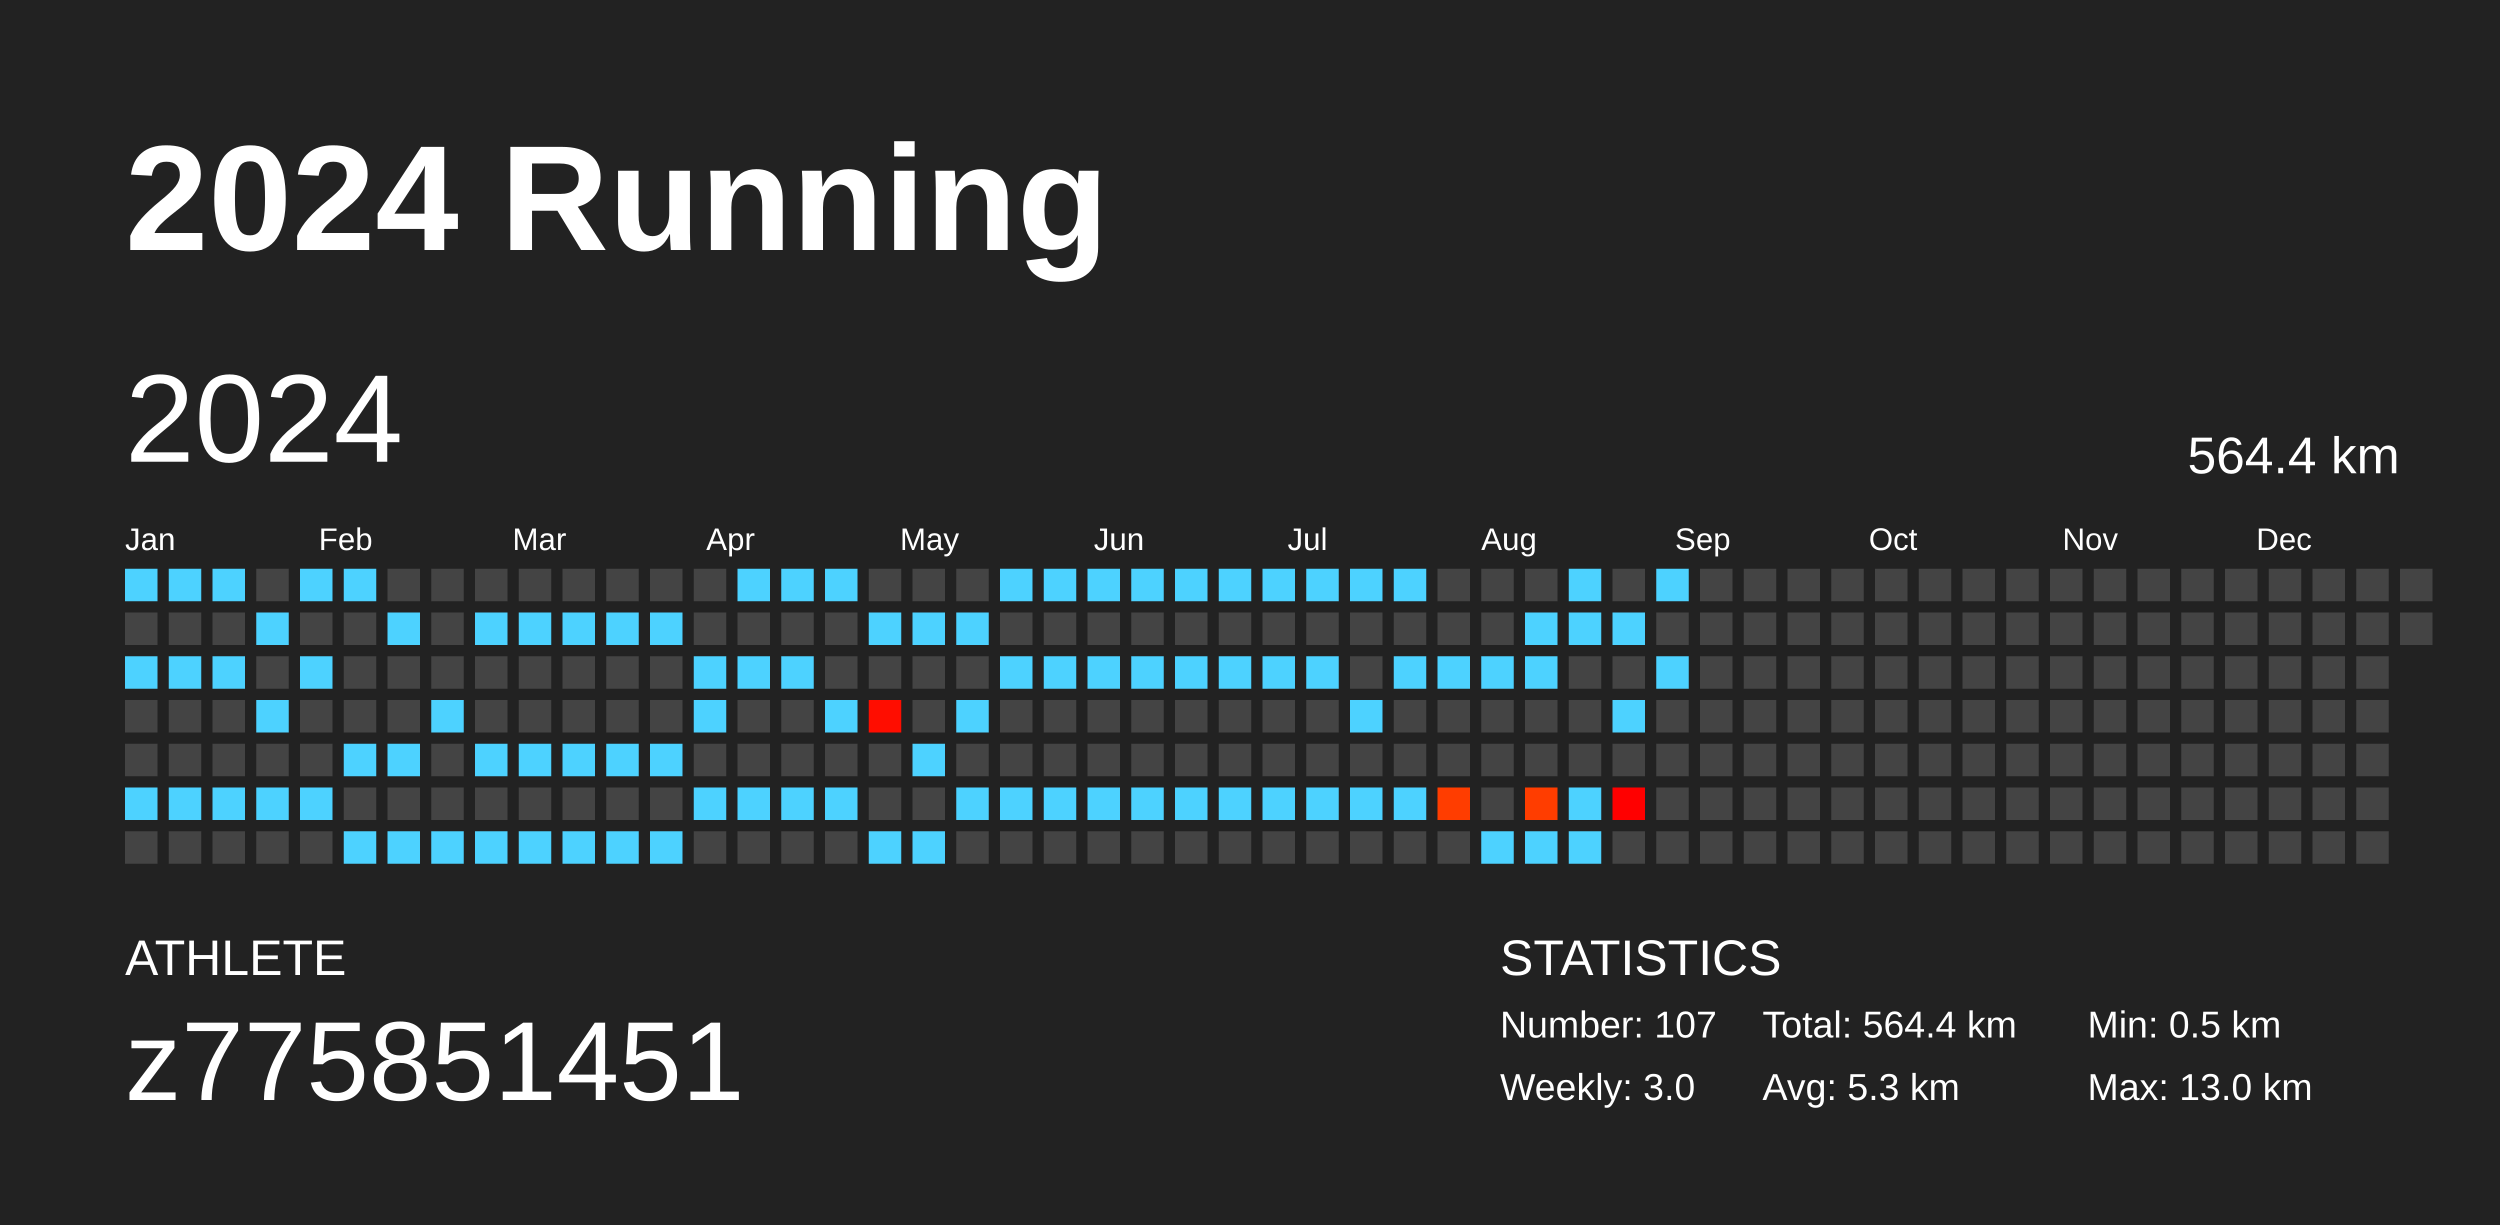
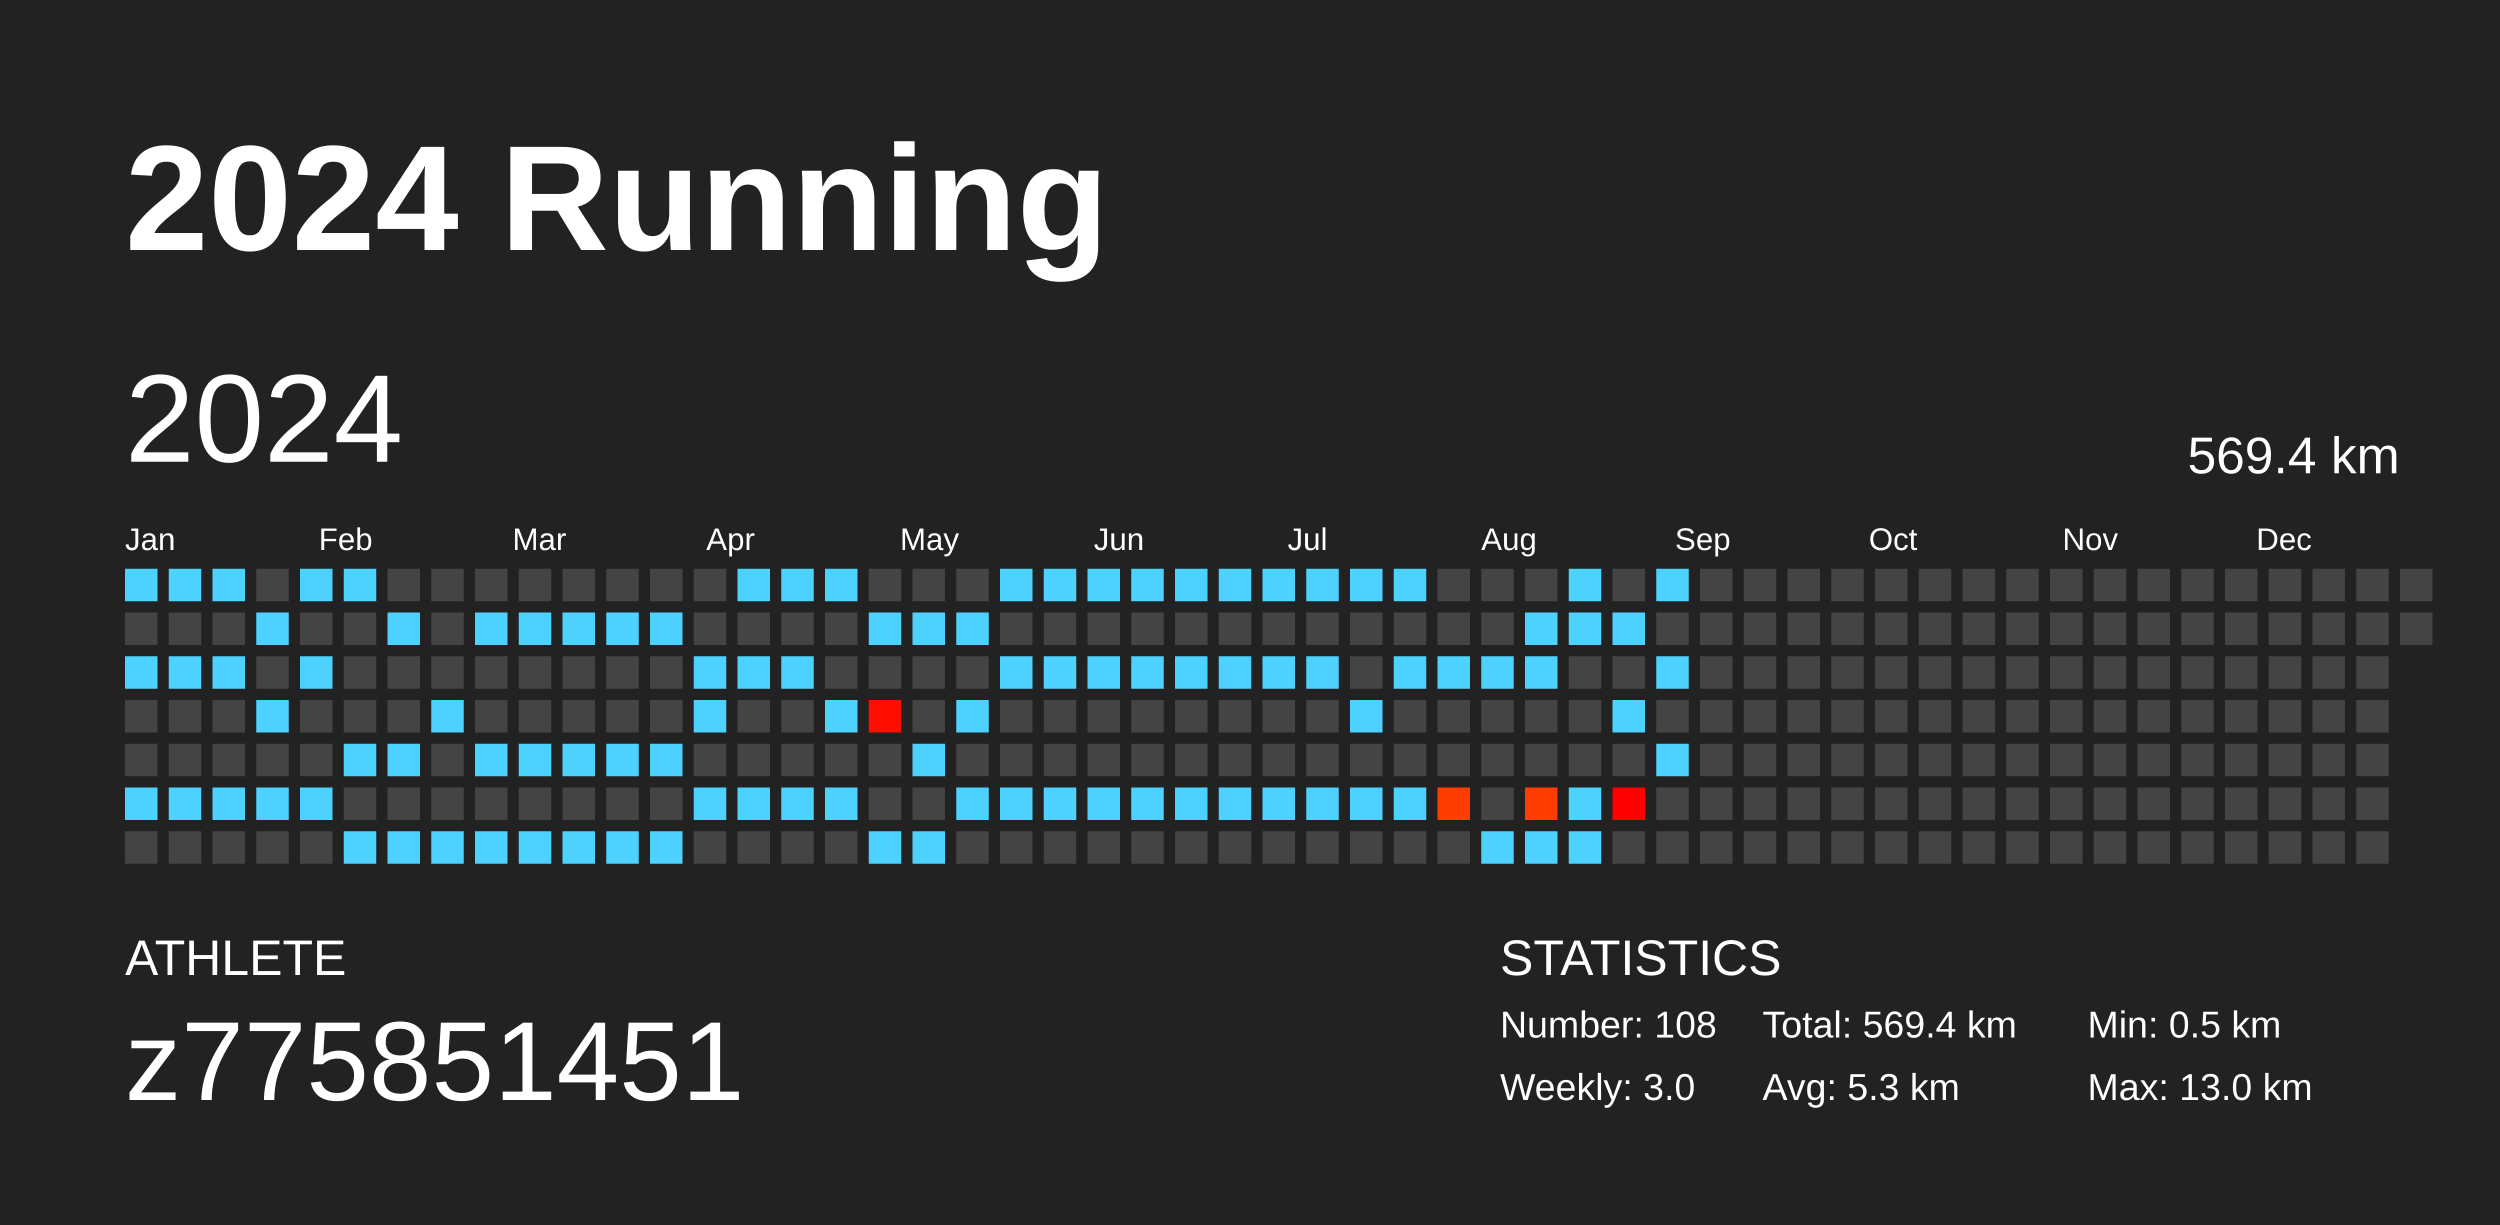
<svg xmlns="http://www.w3.org/2000/svg" baseProfile="full" height="98mm" version="1.1" viewBox="0,0,200,98" width="200mm">
  <defs />
  <rect fill="#222222" height="98" width="200" x="0" y="0" />
  <text fill="#FFFFFF" style="font-size:12px; font-family:Arial; font-weight:bold;" x="10" y="20">2024 Running</text>
  <text fill="#FFFFFF" style="font-size:4px; font-family:Arial" x="10" y="78">ATHLETE</text>
  <text fill="#FFFFFF" style="font-size:9px; font-family:Arial" x="10" y="88">z775851451</text>
  <text fill="#FFFFFF" style="font-size:4px; font-family:Arial" x="120" y="78">STATISTICS</text>
-   <text fill="#FFFFFF" style="font-size:3px; font-family:Arial" x="120" y="83">Number: 107</text>
+   <text fill="#FFFFFF" style="font-size:3px; font-family:Arial" x="120" y="83">Number: 108</text>
  <text fill="#FFFFFF" style="font-size:3px; font-family:Arial" x="120" y="88">Weekly: 3.0</text>
-   <text fill="#FFFFFF" style="font-size:3px; font-family:Arial" x="141" y="83">Total: 564.4 km</text>
+   <text fill="#FFFFFF" style="font-size:3px; font-family:Arial" x="141" y="83">Total: 569.4 km</text>
  <text fill="#FFFFFF" style="font-size:3px; font-family:Arial" x="141" y="88">Avg: 5.3 km</text>
  <text fill="#FFFFFF" style="font-size:3px; font-family:Arial" x="167" y="83">Min: 0.5 km</text>
  <text fill="#FFFFFF" style="font-size:3px; font-family:Arial" x="167" y="88">Max: 13.0 km</text>
  <text dominant-baseline="hanging" fill="#FFFFFF" style="font-size:10.0px; font-family:Arial;" x="10" y="30">2024</text>
-   <text dominant-baseline="hanging" fill="#FFFFFF" style="font-size:4.125px; font-family:Arial;" x="175" y="35">564.4 km</text>
+   <text dominant-baseline="hanging" fill="#FFFFFF" style="font-size:4.125px; font-family:Arial;" x="175" y="35">569.4 km</text>
  <text fill="#FFFFFF" style="font-size:2.5px; font-family:Arial" x="10.0" y="44">Jan</text>
  <text fill="#FFFFFF" style="font-size:2.5px; font-family:Arial" x="25.5" y="44">Feb</text>
  <text fill="#FFFFFF" style="font-size:2.5px; font-family:Arial" x="41.0" y="44">Mar</text>
  <text fill="#FFFFFF" style="font-size:2.5px; font-family:Arial" x="56.5" y="44">Apr</text>
  <text fill="#FFFFFF" style="font-size:2.5px; font-family:Arial" x="72.0" y="44">May</text>
  <text fill="#FFFFFF" style="font-size:2.5px; font-family:Arial" x="87.5" y="44">Jun</text>
  <text fill="#FFFFFF" style="font-size:2.5px; font-family:Arial" x="103.0" y="44">Jul</text>
  <text fill="#FFFFFF" style="font-size:2.5px; font-family:Arial" x="118.5" y="44">Aug</text>
  <text fill="#FFFFFF" style="font-size:2.5px; font-family:Arial" x="134.0" y="44">Sep</text>
  <text fill="#FFFFFF" style="font-size:2.5px; font-family:Arial" x="149.5" y="44">Oct</text>
  <text fill="#FFFFFF" style="font-size:2.5px; font-family:Arial" x="165.0" y="44">Nov</text>
  <text fill="#FFFFFF" style="font-size:2.5px; font-family:Arial" x="180.5" y="44">Dec</text>
  <rect fill="#4dd2ff" height="2.6" width="2.6" x="10.0" y="45.5" />
  <rect fill="#444444" height="2.6" width="2.6" x="10.0" y="49.0" />
  <rect fill="#4dd2ff" height="2.6" width="2.6" x="10.0" y="52.5" />
  <rect fill="#444444" height="2.6" width="2.6" x="10.0" y="56.0" />
  <rect fill="#444444" height="2.6" width="2.6" x="10.0" y="59.5" />
  <rect fill="#4dd2ff" height="2.6" width="2.6" x="10.0" y="63.0" />
  <rect fill="#444444" height="2.6" width="2.6" x="10.0" y="66.5" />
  <rect fill="#4dd2ff" height="2.6" width="2.6" x="13.5" y="45.5" />
  <rect fill="#444444" height="2.6" width="2.6" x="13.5" y="49.0" />
  <rect fill="#4dd2ff" height="2.6" width="2.6" x="13.5" y="52.5" />
  <rect fill="#444444" height="2.6" width="2.6" x="13.5" y="56.0" />
  <rect fill="#444444" height="2.6" width="2.6" x="13.5" y="59.5" />
  <rect fill="#4dd2ff" height="2.6" width="2.6" x="13.5" y="63.0" />
  <rect fill="#444444" height="2.6" width="2.6" x="13.5" y="66.5" />
  <rect fill="#4dd2ff" height="2.6" width="2.6" x="17.0" y="45.5" />
  <rect fill="#444444" height="2.6" width="2.6" x="17.0" y="49.0" />
  <rect fill="#4dd2ff" height="2.6" width="2.6" x="17.0" y="52.5" />
  <rect fill="#444444" height="2.6" width="2.6" x="17.0" y="56.0" />
  <rect fill="#444444" height="2.6" width="2.6" x="17.0" y="59.5" />
  <rect fill="#4dd2ff" height="2.6" width="2.6" x="17.0" y="63.0" />
  <rect fill="#444444" height="2.6" width="2.6" x="17.0" y="66.5" />
  <rect fill="#444444" height="2.6" width="2.6" x="20.5" y="45.5" />
  <rect fill="#4dd2ff" height="2.6" width="2.6" x="20.5" y="49.0" />
  <rect fill="#444444" height="2.6" width="2.6" x="20.5" y="52.5" />
  <rect fill="#4dd2ff" height="2.6" width="2.6" x="20.5" y="56.0" />
  <rect fill="#444444" height="2.6" width="2.6" x="20.5" y="59.5" />
  <rect fill="#4dd2ff" height="2.6" width="2.6" x="20.5" y="63.0" />
  <rect fill="#444444" height="2.6" width="2.6" x="20.5" y="66.5" />
  <rect fill="#4dd2ff" height="2.6" width="2.6" x="24.0" y="45.5" />
  <rect fill="#444444" height="2.6" width="2.6" x="24.0" y="49.0" />
  <rect fill="#4dd2ff" height="2.6" width="2.6" x="24.0" y="52.5" />
  <rect fill="#444444" height="2.6" width="2.6" x="24.0" y="56.0" />
  <rect fill="#444444" height="2.6" width="2.6" x="24.0" y="59.5" />
  <rect fill="#4dd2ff" height="2.6" width="2.6" x="24.0" y="63.0" />
  <rect fill="#444444" height="2.6" width="2.6" x="24.0" y="66.5" />
  <rect fill="#4dd2ff" height="2.6" width="2.6" x="27.5" y="45.5" />
  <rect fill="#444444" height="2.6" width="2.6" x="27.5" y="49.0" />
  <rect fill="#444444" height="2.6" width="2.6" x="27.5" y="52.5" />
  <rect fill="#444444" height="2.6" width="2.6" x="27.5" y="56.0" />
  <rect fill="#4dd2ff" height="2.6" width="2.6" x="27.5" y="59.5" />
  <rect fill="#444444" height="2.6" width="2.6" x="27.5" y="63.0" />
  <rect fill="#4dd2ff" height="2.6" width="2.6" x="27.5" y="66.5" />
  <rect fill="#444444" height="2.6" width="2.6" x="31.0" y="45.5" />
  <rect fill="#4dd2ff" height="2.6" width="2.6" x="31.0" y="49.0" />
  <rect fill="#444444" height="2.6" width="2.6" x="31.0" y="52.5" />
  <rect fill="#444444" height="2.6" width="2.6" x="31.0" y="56.0" />
  <rect fill="#4dd2ff" height="2.6" width="2.6" x="31.0" y="59.5" />
  <rect fill="#444444" height="2.6" width="2.6" x="31.0" y="63.0" />
  <rect fill="#4dd2ff" height="2.6" width="2.6" x="31.0" y="66.5" />
  <rect fill="#444444" height="2.6" width="2.6" x="34.5" y="45.5" />
  <rect fill="#444444" height="2.6" width="2.6" x="34.5" y="49.0" />
  <rect fill="#444444" height="2.6" width="2.6" x="34.5" y="52.5" />
  <rect fill="#4dd2ff" height="2.6" width="2.6" x="34.5" y="56.0" />
  <rect fill="#444444" height="2.6" width="2.6" x="34.5" y="59.5" />
  <rect fill="#444444" height="2.6" width="2.6" x="34.5" y="63.0" />
  <rect fill="#4dd2ff" height="2.6" width="2.6" x="34.5" y="66.5" />
  <rect fill="#444444" height="2.6" width="2.6" x="38.0" y="45.5" />
  <rect fill="#4dd2ff" height="2.6" width="2.6" x="38.0" y="49.0" />
  <rect fill="#444444" height="2.6" width="2.6" x="38.0" y="52.5" />
  <rect fill="#444444" height="2.6" width="2.6" x="38.0" y="56.0" />
  <rect fill="#4dd2ff" height="2.6" width="2.6" x="38.0" y="59.5" />
  <rect fill="#444444" height="2.6" width="2.6" x="38.0" y="63.0" />
  <rect fill="#4dd2ff" height="2.6" width="2.6" x="38.0" y="66.5" />
  <rect fill="#444444" height="2.6" width="2.6" x="41.5" y="45.5" />
  <rect fill="#4dd2ff" height="2.6" width="2.6" x="41.5" y="49.0" />
  <rect fill="#444444" height="2.6" width="2.6" x="41.5" y="52.5" />
  <rect fill="#444444" height="2.6" width="2.6" x="41.5" y="56.0" />
  <rect fill="#4dd2ff" height="2.6" width="2.6" x="41.5" y="59.5" />
  <rect fill="#444444" height="2.6" width="2.6" x="41.5" y="63.0" />
  <rect fill="#4dd2ff" height="2.6" width="2.6" x="41.5" y="66.5" />
  <rect fill="#444444" height="2.6" width="2.6" x="45.0" y="45.5" />
  <rect fill="#4dd2ff" height="2.6" width="2.6" x="45.0" y="49.0" />
  <rect fill="#444444" height="2.6" width="2.6" x="45.0" y="52.5" />
  <rect fill="#444444" height="2.6" width="2.6" x="45.0" y="56.0" />
  <rect fill="#4dd2ff" height="2.6" width="2.6" x="45.0" y="59.5" />
  <rect fill="#444444" height="2.6" width="2.6" x="45.0" y="63.0" />
  <rect fill="#4dd2ff" height="2.6" width="2.6" x="45.0" y="66.5" />
  <rect fill="#444444" height="2.6" width="2.6" x="48.5" y="45.5" />
  <rect fill="#4dd2ff" height="2.6" width="2.6" x="48.5" y="49.0" />
  <rect fill="#444444" height="2.6" width="2.6" x="48.5" y="52.5" />
  <rect fill="#444444" height="2.6" width="2.6" x="48.5" y="56.0" />
  <rect fill="#4dd2ff" height="2.6" width="2.6" x="48.5" y="59.5" />
  <rect fill="#444444" height="2.6" width="2.6" x="48.5" y="63.0" />
  <rect fill="#4dd2ff" height="2.6" width="2.6" x="48.5" y="66.5" />
  <rect fill="#444444" height="2.6" width="2.6" x="52.0" y="45.5" />
  <rect fill="#4dd2ff" height="2.6" width="2.6" x="52.0" y="49.0" />
  <rect fill="#444444" height="2.6" width="2.6" x="52.0" y="52.5" />
  <rect fill="#444444" height="2.6" width="2.6" x="52.0" y="56.0" />
  <rect fill="#4dd2ff" height="2.6" width="2.6" x="52.0" y="59.5" />
  <rect fill="#444444" height="2.6" width="2.6" x="52.0" y="63.0" />
  <rect fill="#4dd2ff" height="2.6" width="2.6" x="52.0" y="66.5" />
  <rect fill="#444444" height="2.6" width="2.6" x="55.5" y="45.5" />
  <rect fill="#444444" height="2.6" width="2.6" x="55.5" y="49.0" />
  <rect fill="#4dd2ff" height="2.6" width="2.6" x="55.5" y="52.5" />
  <rect fill="#4dd2ff" height="2.6" width="2.6" x="55.5" y="56.0" />
  <rect fill="#444444" height="2.6" width="2.6" x="55.5" y="59.5" />
  <rect fill="#4dd2ff" height="2.6" width="2.6" x="55.5" y="63.0" />
  <rect fill="#444444" height="2.6" width="2.6" x="55.5" y="66.5" />
  <rect fill="#4dd2ff" height="2.6" width="2.6" x="59.0" y="45.5" />
  <rect fill="#444444" height="2.6" width="2.6" x="59.0" y="49.0" />
  <rect fill="#4dd2ff" height="2.6" width="2.6" x="59.0" y="52.5" />
  <rect fill="#444444" height="2.6" width="2.6" x="59.0" y="56.0" />
  <rect fill="#444444" height="2.6" width="2.6" x="59.0" y="59.5" />
  <rect fill="#4dd2ff" height="2.6" width="2.6" x="59.0" y="63.0" />
  <rect fill="#444444" height="2.6" width="2.6" x="59.0" y="66.5" />
  <rect fill="#4dd2ff" height="2.6" width="2.6" x="62.5" y="45.5" />
  <rect fill="#444444" height="2.6" width="2.6" x="62.5" y="49.0" />
  <rect fill="#4dd2ff" height="2.6" width="2.6" x="62.5" y="52.5" />
  <rect fill="#444444" height="2.6" width="2.6" x="62.5" y="56.0" />
  <rect fill="#444444" height="2.6" width="2.6" x="62.5" y="59.5" />
  <rect fill="#4dd2ff" height="2.6" width="2.6" x="62.5" y="63.0" />
  <rect fill="#444444" height="2.6" width="2.6" x="62.5" y="66.5" />
  <rect fill="#4dd2ff" height="2.6" width="2.6" x="66.0" y="45.5" />
  <rect fill="#444444" height="2.6" width="2.6" x="66.0" y="49.0" />
  <rect fill="#444444" height="2.6" width="2.6" x="66.0" y="52.5" />
  <rect fill="#4dd2ff" height="2.6" width="2.6" x="66.0" y="56.0" />
  <rect fill="#444444" height="2.6" width="2.6" x="66.0" y="59.5" />
  <rect fill="#4dd2ff" height="2.6" width="2.6" x="66.0" y="63.0" />
  <rect fill="#444444" height="2.6" width="2.6" x="66.0" y="66.5" />
  <rect fill="#444444" height="2.6" width="2.6" x="69.5" y="45.5" />
  <rect fill="#4dd2ff" height="2.6" width="2.6" x="69.5" y="49.0" />
  <rect fill="#444444" height="2.6" width="2.6" x="69.5" y="52.5" />
  <rect fill="#ff0d00" height="2.6" width="2.6" x="69.5" y="56.0" />
  <rect fill="#444444" height="2.6" width="2.6" x="69.5" y="59.5" />
  <rect fill="#444444" height="2.6" width="2.6" x="69.5" y="63.0" />
  <rect fill="#4dd2ff" height="2.6" width="2.6" x="69.5" y="66.5" />
  <rect fill="#444444" height="2.6" width="2.6" x="73.0" y="45.5" />
  <rect fill="#4dd2ff" height="2.6" width="2.6" x="73.0" y="49.0" />
  <rect fill="#444444" height="2.6" width="2.6" x="73.0" y="52.5" />
  <rect fill="#444444" height="2.6" width="2.6" x="73.0" y="56.0" />
  <rect fill="#4dd2ff" height="2.6" width="2.6" x="73.0" y="59.5" />
  <rect fill="#444444" height="2.6" width="2.6" x="73.0" y="63.0" />
  <rect fill="#4dd2ff" height="2.6" width="2.6" x="73.0" y="66.5" />
  <rect fill="#444444" height="2.6" width="2.6" x="76.5" y="45.5" />
  <rect fill="#4dd2ff" height="2.6" width="2.6" x="76.5" y="49.0" />
  <rect fill="#444444" height="2.6" width="2.6" x="76.5" y="52.5" />
  <rect fill="#4dd2ff" height="2.6" width="2.6" x="76.5" y="56.0" />
  <rect fill="#444444" height="2.6" width="2.6" x="76.5" y="59.5" />
  <rect fill="#4dd2ff" height="2.6" width="2.6" x="76.5" y="63.0" />
  <rect fill="#444444" height="2.6" width="2.6" x="76.5" y="66.5" />
  <rect fill="#4dd2ff" height="2.6" width="2.6" x="80.0" y="45.5" />
  <rect fill="#444444" height="2.6" width="2.6" x="80.0" y="49.0" />
  <rect fill="#4dd2ff" height="2.6" width="2.6" x="80.0" y="52.5" />
  <rect fill="#444444" height="2.6" width="2.6" x="80.0" y="56.0" />
  <rect fill="#444444" height="2.6" width="2.6" x="80.0" y="59.5" />
  <rect fill="#4dd2ff" height="2.6" width="2.6" x="80.0" y="63.0" />
  <rect fill="#444444" height="2.6" width="2.6" x="80.0" y="66.5" />
  <rect fill="#4dd2ff" height="2.6" width="2.6" x="83.5" y="45.5" />
  <rect fill="#444444" height="2.6" width="2.6" x="83.5" y="49.0" />
  <rect fill="#4dd2ff" height="2.6" width="2.6" x="83.5" y="52.5" />
  <rect fill="#444444" height="2.6" width="2.6" x="83.5" y="56.0" />
  <rect fill="#444444" height="2.6" width="2.6" x="83.5" y="59.5" />
  <rect fill="#4dd2ff" height="2.6" width="2.6" x="83.5" y="63.0" />
  <rect fill="#444444" height="2.6" width="2.6" x="83.5" y="66.5" />
  <rect fill="#4dd2ff" height="2.6" width="2.6" x="87.0" y="45.5" />
  <rect fill="#444444" height="2.6" width="2.6" x="87.0" y="49.0" />
  <rect fill="#4dd2ff" height="2.6" width="2.6" x="87.0" y="52.5" />
  <rect fill="#444444" height="2.6" width="2.6" x="87.0" y="56.0" />
  <rect fill="#444444" height="2.6" width="2.6" x="87.0" y="59.5" />
  <rect fill="#4dd2ff" height="2.6" width="2.6" x="87.0" y="63.0" />
  <rect fill="#444444" height="2.6" width="2.6" x="87.0" y="66.5" />
  <rect fill="#4dd2ff" height="2.6" width="2.6" x="90.5" y="45.5" />
  <rect fill="#444444" height="2.6" width="2.6" x="90.5" y="49.0" />
  <rect fill="#4dd2ff" height="2.6" width="2.6" x="90.5" y="52.5" />
  <rect fill="#444444" height="2.6" width="2.6" x="90.5" y="56.0" />
  <rect fill="#444444" height="2.6" width="2.6" x="90.5" y="59.5" />
  <rect fill="#4dd2ff" height="2.6" width="2.6" x="90.5" y="63.0" />
  <rect fill="#444444" height="2.6" width="2.6" x="90.5" y="66.5" />
  <rect fill="#4dd2ff" height="2.6" width="2.6" x="94.0" y="45.5" />
  <rect fill="#444444" height="2.6" width="2.6" x="94.0" y="49.0" />
  <rect fill="#4dd2ff" height="2.6" width="2.6" x="94.0" y="52.5" />
  <rect fill="#444444" height="2.6" width="2.6" x="94.0" y="56.0" />
  <rect fill="#444444" height="2.6" width="2.6" x="94.0" y="59.5" />
  <rect fill="#4dd2ff" height="2.6" width="2.6" x="94.0" y="63.0" />
  <rect fill="#444444" height="2.6" width="2.6" x="94.0" y="66.5" />
  <rect fill="#4dd2ff" height="2.6" width="2.6" x="97.5" y="45.5" />
  <rect fill="#444444" height="2.6" width="2.6" x="97.5" y="49.0" />
  <rect fill="#4dd2ff" height="2.6" width="2.6" x="97.5" y="52.5" />
  <rect fill="#444444" height="2.6" width="2.6" x="97.5" y="56.0" />
  <rect fill="#444444" height="2.6" width="2.6" x="97.5" y="59.5" />
  <rect fill="#4dd2ff" height="2.6" width="2.6" x="97.5" y="63.0" />
  <rect fill="#444444" height="2.6" width="2.6" x="97.5" y="66.5" />
  <rect fill="#4dd2ff" height="2.6" width="2.6" x="101.0" y="45.5" />
  <rect fill="#444444" height="2.6" width="2.6" x="101.0" y="49.0" />
  <rect fill="#4dd2ff" height="2.6" width="2.6" x="101.0" y="52.5" />
  <rect fill="#444444" height="2.6" width="2.6" x="101.0" y="56.0" />
  <rect fill="#444444" height="2.6" width="2.6" x="101.0" y="59.5" />
  <rect fill="#4dd2ff" height="2.6" width="2.6" x="101.0" y="63.0" />
  <rect fill="#444444" height="2.6" width="2.6" x="101.0" y="66.5" />
  <rect fill="#4dd2ff" height="2.6" width="2.6" x="104.5" y="45.5" />
  <rect fill="#444444" height="2.6" width="2.6" x="104.5" y="49.0" />
  <rect fill="#4dd2ff" height="2.6" width="2.6" x="104.5" y="52.5" />
  <rect fill="#444444" height="2.6" width="2.6" x="104.5" y="56.0" />
  <rect fill="#444444" height="2.6" width="2.6" x="104.5" y="59.5" />
  <rect fill="#4dd2ff" height="2.6" width="2.6" x="104.5" y="63.0" />
  <rect fill="#444444" height="2.6" width="2.6" x="104.5" y="66.5" />
  <rect fill="#4dd2ff" height="2.6" width="2.6" x="108.0" y="45.5" />
  <rect fill="#444444" height="2.6" width="2.6" x="108.0" y="49.0" />
  <rect fill="#444444" height="2.6" width="2.6" x="108.0" y="52.5" />
  <rect fill="#4dd2ff" height="2.6" width="2.6" x="108.0" y="56.0" />
  <rect fill="#444444" height="2.6" width="2.6" x="108.0" y="59.5" />
  <rect fill="#4dd2ff" height="2.6" width="2.6" x="108.0" y="63.0" />
  <rect fill="#444444" height="2.6" width="2.6" x="108.0" y="66.5" />
  <rect fill="#4dd2ff" height="2.6" width="2.6" x="111.5" y="45.5" />
  <rect fill="#444444" height="2.6" width="2.6" x="111.5" y="49.0" />
  <rect fill="#4dd2ff" height="2.6" width="2.6" x="111.5" y="52.5" />
  <rect fill="#444444" height="2.6" width="2.6" x="111.5" y="56.0" />
  <rect fill="#444444" height="2.6" width="2.6" x="111.5" y="59.5" />
  <rect fill="#4dd2ff" height="2.6" width="2.6" x="111.5" y="63.0" />
  <rect fill="#444444" height="2.6" width="2.6" x="111.5" y="66.5" />
  <rect fill="#444444" height="2.6" width="2.6" x="115.0" y="45.5" />
  <rect fill="#444444" height="2.6" width="2.6" x="115.0" y="49.0" />
  <rect fill="#4dd2ff" height="2.6" width="2.6" x="115.0" y="52.5" />
  <rect fill="#444444" height="2.6" width="2.6" x="115.0" y="56.0" />
  <rect fill="#444444" height="2.6" width="2.6" x="115.0" y="59.5" />
  <rect fill="#ff3d00" height="2.6" width="2.6" x="115.0" y="63.0" />
  <rect fill="#444444" height="2.6" width="2.6" x="115.0" y="66.5" />
  <rect fill="#444444" height="2.6" width="2.6" x="118.5" y="45.5" />
  <rect fill="#444444" height="2.6" width="2.6" x="118.5" y="49.0" />
  <rect fill="#4dd2ff" height="2.6" width="2.6" x="118.5" y="52.5" />
  <rect fill="#444444" height="2.6" width="2.6" x="118.5" y="56.0" />
  <rect fill="#444444" height="2.6" width="2.6" x="118.5" y="59.5" />
  <rect fill="#444444" height="2.6" width="2.6" x="118.5" y="63.0" />
  <rect fill="#4dd2ff" height="2.6" width="2.6" x="118.5" y="66.5" />
  <rect fill="#444444" height="2.6" width="2.6" x="122.0" y="45.5" />
  <rect fill="#4dd2ff" height="2.6" width="2.6" x="122.0" y="49.0" />
  <rect fill="#4dd2ff" height="2.6" width="2.6" x="122.0" y="52.5" />
  <rect fill="#444444" height="2.6" width="2.6" x="122.0" y="56.0" />
  <rect fill="#444444" height="2.6" width="2.6" x="122.0" y="59.5" />
  <rect fill="#ff3d00" height="2.6" width="2.6" x="122.0" y="63.0" />
  <rect fill="#4dd2ff" height="2.6" width="2.6" x="122.0" y="66.5" />
  <rect fill="#4dd2ff" height="2.6" width="2.6" x="125.5" y="45.5" />
  <rect fill="#4dd2ff" height="2.6" width="2.6" x="125.5" y="49.0" />
  <rect fill="#444444" height="2.6" width="2.6" x="125.5" y="52.5" />
  <rect fill="#444444" height="2.6" width="2.6" x="125.5" y="56.0" />
  <rect fill="#444444" height="2.6" width="2.6" x="125.5" y="59.5" />
  <rect fill="#4dd2ff" height="2.6" width="2.6" x="125.5" y="63.0" />
  <rect fill="#4dd2ff" height="2.6" width="2.6" x="125.5" y="66.5" />
  <rect fill="#444444" height="2.6" width="2.6" x="129.0" y="45.5" />
  <rect fill="#4dd2ff" height="2.6" width="2.6" x="129.0" y="49.0" />
  <rect fill="#444444" height="2.6" width="2.6" x="129.0" y="52.5" />
  <rect fill="#4dd2ff" height="2.6" width="2.6" x="129.0" y="56.0" />
  <rect fill="#444444" height="2.6" width="2.6" x="129.0" y="59.5" />
  <rect fill="#ff0000" height="2.6" width="2.6" x="129.0" y="63.0" />
  <rect fill="#444444" height="2.6" width="2.6" x="129.0" y="66.5" />
  <rect fill="#4dd2ff" height="2.6" width="2.6" x="132.5" y="45.5" />
  <rect fill="#444444" height="2.6" width="2.6" x="132.5" y="49.0" />
  <rect fill="#4dd2ff" height="2.6" width="2.6" x="132.5" y="52.5" />
  <rect fill="#444444" height="2.6" width="2.6" x="132.5" y="56.0" />
-   <rect fill="#444444" height="2.6" width="2.6" x="132.5" y="59.5" />
+   <rect fill="#4dd2ff" height="2.6" width="2.6" x="132.5" y="59.5" />
  <rect fill="#444444" height="2.6" width="2.6" x="132.5" y="63.0" />
  <rect fill="#444444" height="2.6" width="2.6" x="132.5" y="66.5" />
  <rect fill="#444444" height="2.6" width="2.6" x="136.0" y="45.5" />
  <rect fill="#444444" height="2.6" width="2.6" x="136.0" y="49.0" />
  <rect fill="#444444" height="2.6" width="2.6" x="136.0" y="52.5" />
  <rect fill="#444444" height="2.6" width="2.6" x="136.0" y="56.0" />
  <rect fill="#444444" height="2.6" width="2.6" x="136.0" y="59.5" />
  <rect fill="#444444" height="2.6" width="2.6" x="136.0" y="63.0" />
  <rect fill="#444444" height="2.6" width="2.6" x="136.0" y="66.5" />
  <rect fill="#444444" height="2.6" width="2.6" x="139.5" y="45.5" />
  <rect fill="#444444" height="2.6" width="2.6" x="139.5" y="49.0" />
  <rect fill="#444444" height="2.6" width="2.6" x="139.5" y="52.5" />
  <rect fill="#444444" height="2.6" width="2.6" x="139.5" y="56.0" />
  <rect fill="#444444" height="2.6" width="2.6" x="139.5" y="59.5" />
  <rect fill="#444444" height="2.6" width="2.6" x="139.5" y="63.0" />
  <rect fill="#444444" height="2.6" width="2.6" x="139.5" y="66.5" />
  <rect fill="#444444" height="2.6" width="2.6" x="143.0" y="45.5" />
  <rect fill="#444444" height="2.6" width="2.6" x="143.0" y="49.0" />
  <rect fill="#444444" height="2.6" width="2.6" x="143.0" y="52.5" />
  <rect fill="#444444" height="2.6" width="2.6" x="143.0" y="56.0" />
  <rect fill="#444444" height="2.6" width="2.6" x="143.0" y="59.5" />
  <rect fill="#444444" height="2.6" width="2.6" x="143.0" y="63.0" />
  <rect fill="#444444" height="2.6" width="2.6" x="143.0" y="66.5" />
  <rect fill="#444444" height="2.6" width="2.6" x="146.5" y="45.5" />
  <rect fill="#444444" height="2.6" width="2.6" x="146.5" y="49.0" />
  <rect fill="#444444" height="2.6" width="2.6" x="146.5" y="52.5" />
  <rect fill="#444444" height="2.6" width="2.6" x="146.5" y="56.0" />
  <rect fill="#444444" height="2.6" width="2.6" x="146.5" y="59.5" />
  <rect fill="#444444" height="2.6" width="2.6" x="146.5" y="63.0" />
  <rect fill="#444444" height="2.6" width="2.6" x="146.5" y="66.5" />
  <rect fill="#444444" height="2.6" width="2.6" x="150.0" y="45.5" />
  <rect fill="#444444" height="2.6" width="2.6" x="150.0" y="49.0" />
  <rect fill="#444444" height="2.6" width="2.6" x="150.0" y="52.5" />
  <rect fill="#444444" height="2.6" width="2.6" x="150.0" y="56.0" />
  <rect fill="#444444" height="2.6" width="2.6" x="150.0" y="59.5" />
  <rect fill="#444444" height="2.6" width="2.6" x="150.0" y="63.0" />
  <rect fill="#444444" height="2.6" width="2.6" x="150.0" y="66.5" />
  <rect fill="#444444" height="2.6" width="2.6" x="153.5" y="45.5" />
  <rect fill="#444444" height="2.6" width="2.6" x="153.5" y="49.0" />
  <rect fill="#444444" height="2.6" width="2.6" x="153.5" y="52.5" />
  <rect fill="#444444" height="2.6" width="2.6" x="153.5" y="56.0" />
  <rect fill="#444444" height="2.6" width="2.6" x="153.5" y="59.5" />
  <rect fill="#444444" height="2.6" width="2.6" x="153.5" y="63.0" />
  <rect fill="#444444" height="2.6" width="2.6" x="153.5" y="66.5" />
  <rect fill="#444444" height="2.6" width="2.6" x="157.0" y="45.5" />
  <rect fill="#444444" height="2.6" width="2.6" x="157.0" y="49.0" />
  <rect fill="#444444" height="2.6" width="2.6" x="157.0" y="52.5" />
  <rect fill="#444444" height="2.6" width="2.6" x="157.0" y="56.0" />
  <rect fill="#444444" height="2.6" width="2.6" x="157.0" y="59.5" />
  <rect fill="#444444" height="2.6" width="2.6" x="157.0" y="63.0" />
  <rect fill="#444444" height="2.6" width="2.6" x="157.0" y="66.5" />
  <rect fill="#444444" height="2.6" width="2.6" x="160.5" y="45.5" />
  <rect fill="#444444" height="2.6" width="2.6" x="160.5" y="49.0" />
  <rect fill="#444444" height="2.6" width="2.6" x="160.5" y="52.5" />
  <rect fill="#444444" height="2.6" width="2.6" x="160.5" y="56.0" />
  <rect fill="#444444" height="2.6" width="2.6" x="160.5" y="59.5" />
  <rect fill="#444444" height="2.6" width="2.6" x="160.5" y="63.0" />
  <rect fill="#444444" height="2.6" width="2.6" x="160.5" y="66.5" />
  <rect fill="#444444" height="2.6" width="2.6" x="164.0" y="45.5" />
  <rect fill="#444444" height="2.6" width="2.6" x="164.0" y="49.0" />
  <rect fill="#444444" height="2.6" width="2.6" x="164.0" y="52.5" />
  <rect fill="#444444" height="2.6" width="2.6" x="164.0" y="56.0" />
  <rect fill="#444444" height="2.6" width="2.6" x="164.0" y="59.5" />
  <rect fill="#444444" height="2.6" width="2.6" x="164.0" y="63.0" />
  <rect fill="#444444" height="2.6" width="2.6" x="164.0" y="66.5" />
  <rect fill="#444444" height="2.6" width="2.6" x="167.5" y="45.5" />
  <rect fill="#444444" height="2.6" width="2.6" x="167.5" y="49.0" />
  <rect fill="#444444" height="2.6" width="2.6" x="167.5" y="52.5" />
  <rect fill="#444444" height="2.6" width="2.6" x="167.5" y="56.0" />
  <rect fill="#444444" height="2.6" width="2.6" x="167.5" y="59.5" />
  <rect fill="#444444" height="2.6" width="2.6" x="167.5" y="63.0" />
  <rect fill="#444444" height="2.6" width="2.6" x="167.5" y="66.5" />
  <rect fill="#444444" height="2.6" width="2.6" x="171.0" y="45.5" />
  <rect fill="#444444" height="2.6" width="2.6" x="171.0" y="49.0" />
  <rect fill="#444444" height="2.6" width="2.6" x="171.0" y="52.5" />
  <rect fill="#444444" height="2.6" width="2.6" x="171.0" y="56.0" />
  <rect fill="#444444" height="2.6" width="2.6" x="171.0" y="59.5" />
  <rect fill="#444444" height="2.6" width="2.6" x="171.0" y="63.0" />
  <rect fill="#444444" height="2.6" width="2.6" x="171.0" y="66.5" />
  <rect fill="#444444" height="2.6" width="2.6" x="174.5" y="45.5" />
  <rect fill="#444444" height="2.6" width="2.6" x="174.5" y="49.0" />
  <rect fill="#444444" height="2.6" width="2.6" x="174.5" y="52.5" />
  <rect fill="#444444" height="2.6" width="2.6" x="174.5" y="56.0" />
  <rect fill="#444444" height="2.6" width="2.6" x="174.5" y="59.5" />
  <rect fill="#444444" height="2.6" width="2.6" x="174.5" y="63.0" />
  <rect fill="#444444" height="2.6" width="2.6" x="174.5" y="66.5" />
  <rect fill="#444444" height="2.6" width="2.6" x="178.0" y="45.5" />
  <rect fill="#444444" height="2.6" width="2.6" x="178.0" y="49.0" />
  <rect fill="#444444" height="2.6" width="2.6" x="178.0" y="52.5" />
  <rect fill="#444444" height="2.6" width="2.6" x="178.0" y="56.0" />
  <rect fill="#444444" height="2.6" width="2.6" x="178.0" y="59.5" />
  <rect fill="#444444" height="2.6" width="2.6" x="178.0" y="63.0" />
  <rect fill="#444444" height="2.6" width="2.6" x="178.0" y="66.5" />
  <rect fill="#444444" height="2.6" width="2.6" x="181.5" y="45.5" />
  <rect fill="#444444" height="2.6" width="2.6" x="181.5" y="49.0" />
  <rect fill="#444444" height="2.6" width="2.6" x="181.5" y="52.5" />
  <rect fill="#444444" height="2.6" width="2.6" x="181.5" y="56.0" />
  <rect fill="#444444" height="2.6" width="2.6" x="181.5" y="59.5" />
  <rect fill="#444444" height="2.6" width="2.6" x="181.5" y="63.0" />
  <rect fill="#444444" height="2.6" width="2.6" x="181.5" y="66.5" />
  <rect fill="#444444" height="2.6" width="2.6" x="185.0" y="45.5" />
  <rect fill="#444444" height="2.6" width="2.6" x="185.0" y="49.0" />
  <rect fill="#444444" height="2.6" width="2.6" x="185.0" y="52.5" />
  <rect fill="#444444" height="2.6" width="2.6" x="185.0" y="56.0" />
  <rect fill="#444444" height="2.6" width="2.6" x="185.0" y="59.5" />
  <rect fill="#444444" height="2.6" width="2.6" x="185.0" y="63.0" />
  <rect fill="#444444" height="2.6" width="2.6" x="185.0" y="66.5" />
  <rect fill="#444444" height="2.6" width="2.6" x="188.5" y="45.5" />
  <rect fill="#444444" height="2.6" width="2.6" x="188.5" y="49.0" />
  <rect fill="#444444" height="2.6" width="2.6" x="188.5" y="52.5" />
  <rect fill="#444444" height="2.6" width="2.6" x="188.5" y="56.0" />
  <rect fill="#444444" height="2.6" width="2.6" x="188.5" y="59.5" />
  <rect fill="#444444" height="2.6" width="2.6" x="188.5" y="63.0" />
  <rect fill="#444444" height="2.6" width="2.6" x="188.5" y="66.5" />
  <rect fill="#444444" height="2.6" width="2.6" x="192.0" y="45.5" />
  <rect fill="#444444" height="2.6" width="2.6" x="192.0" y="49.0" />
</svg>
